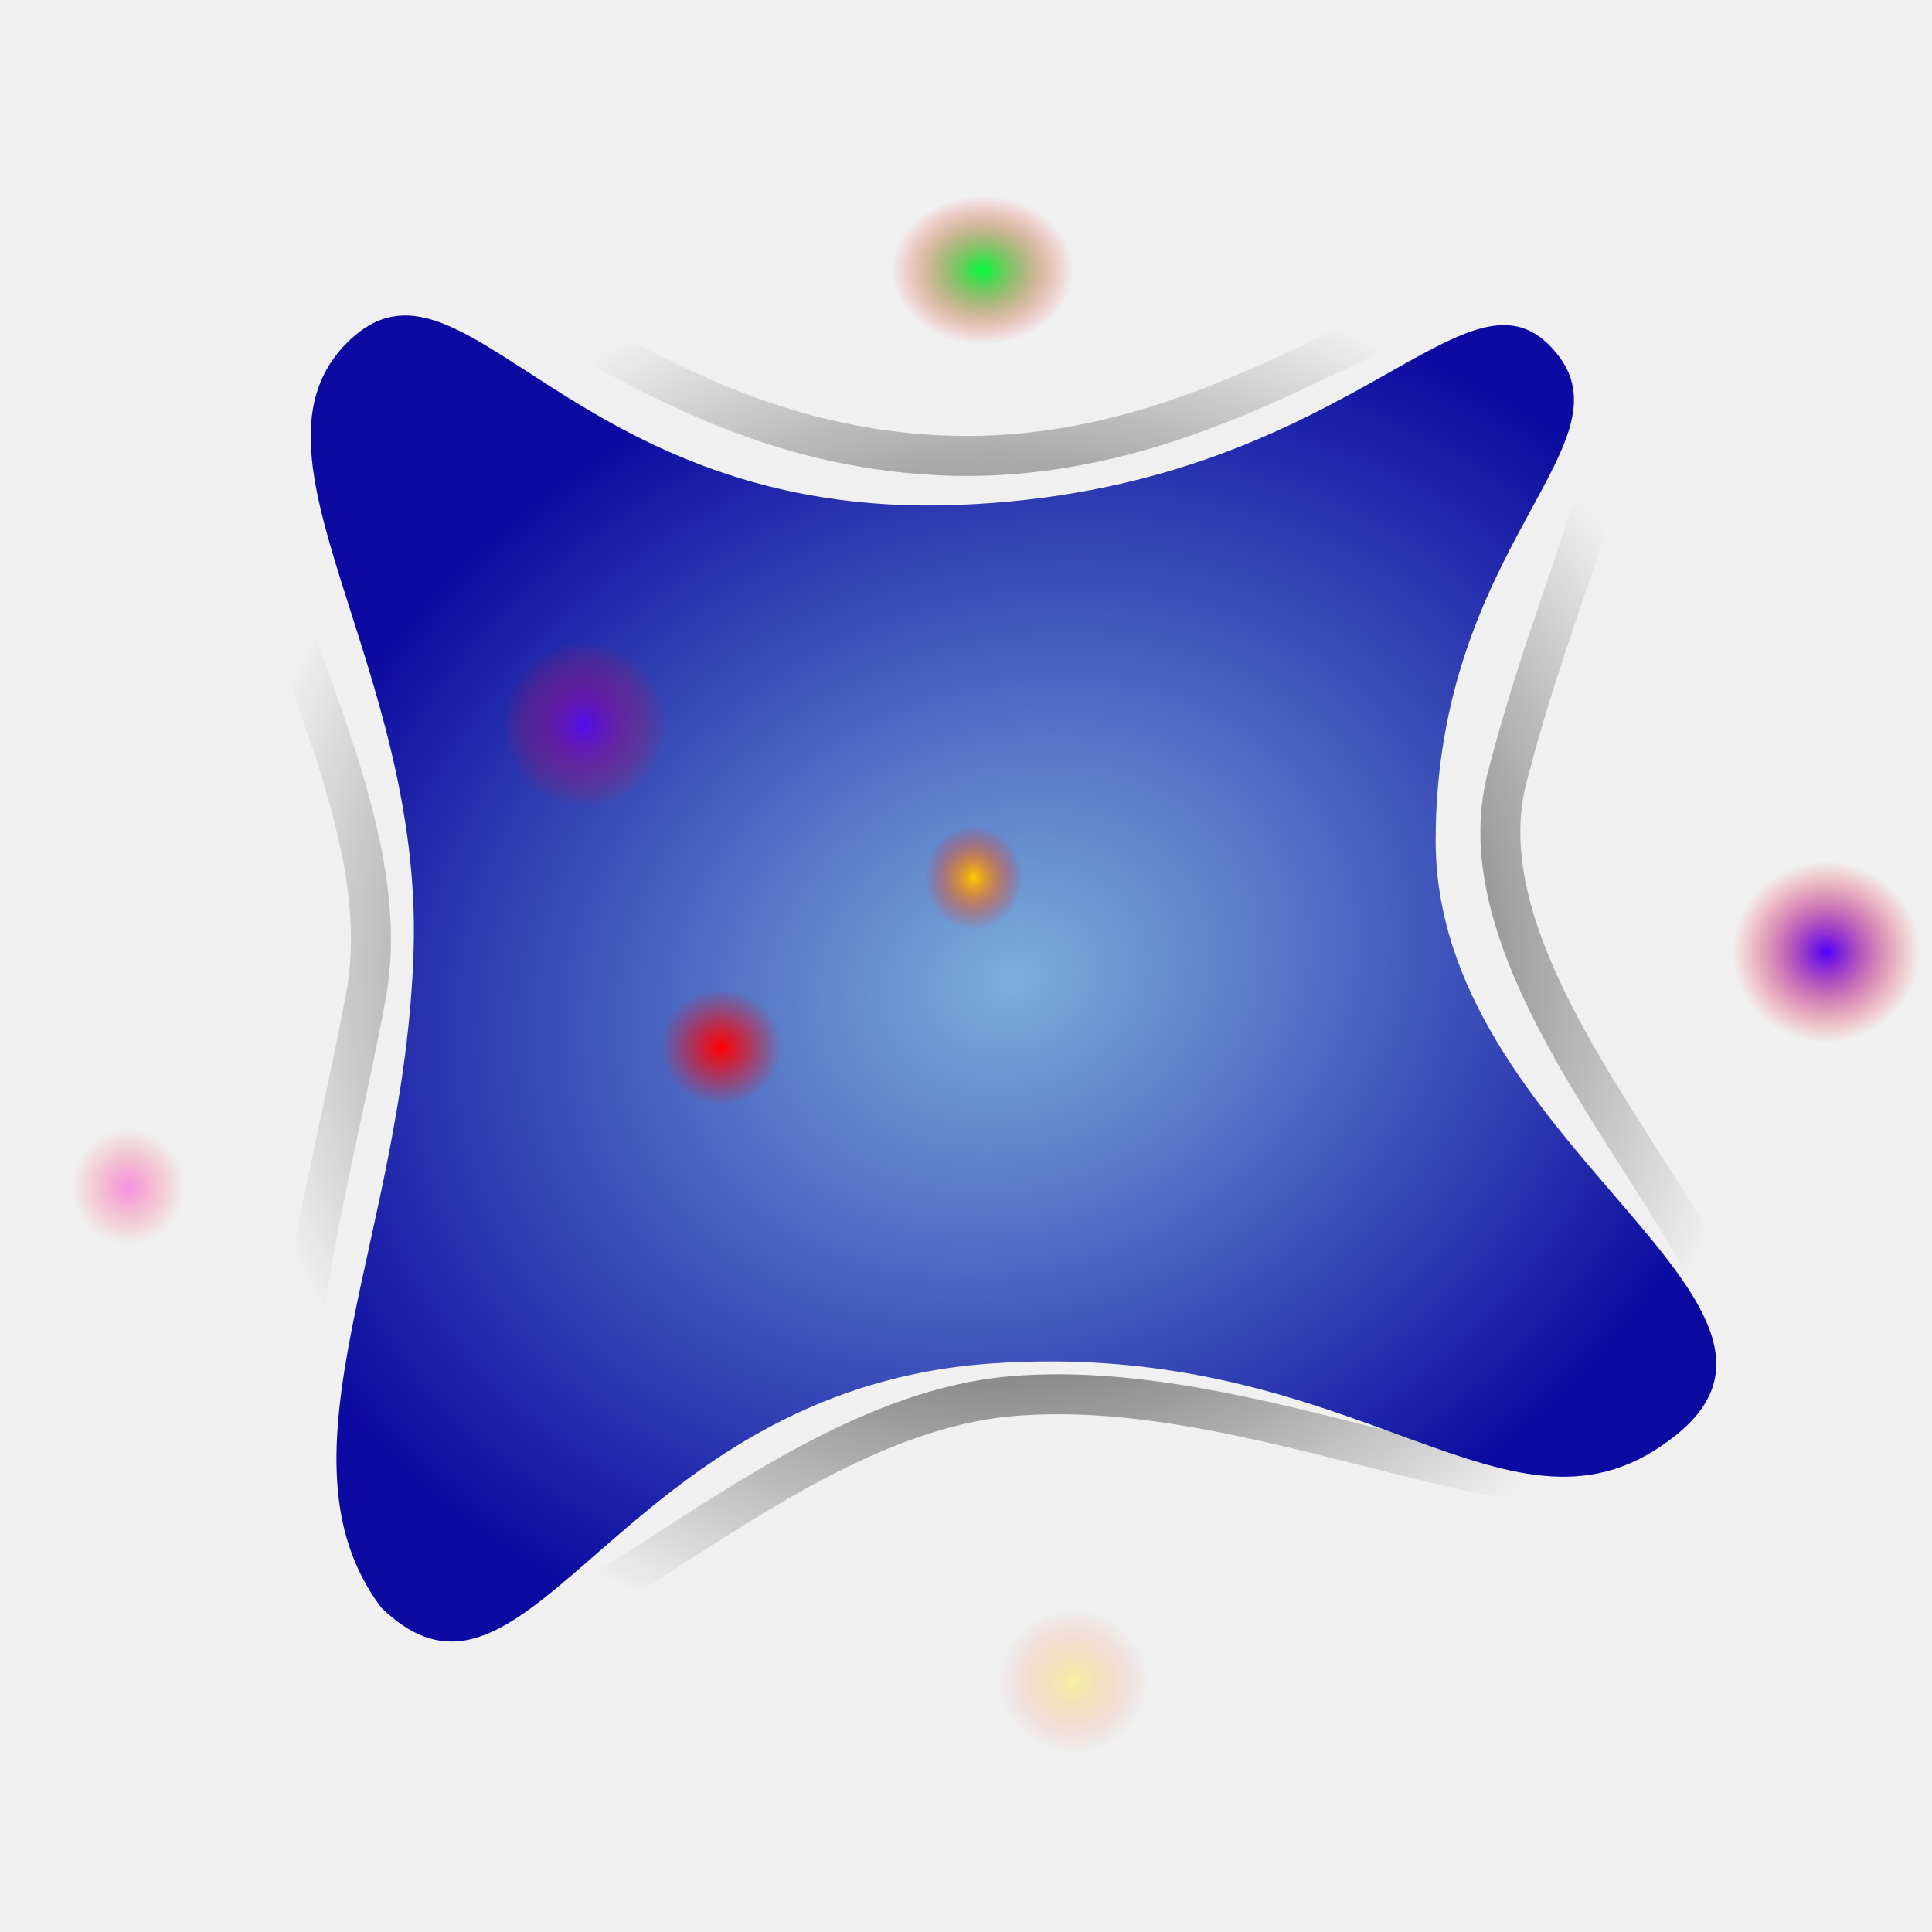
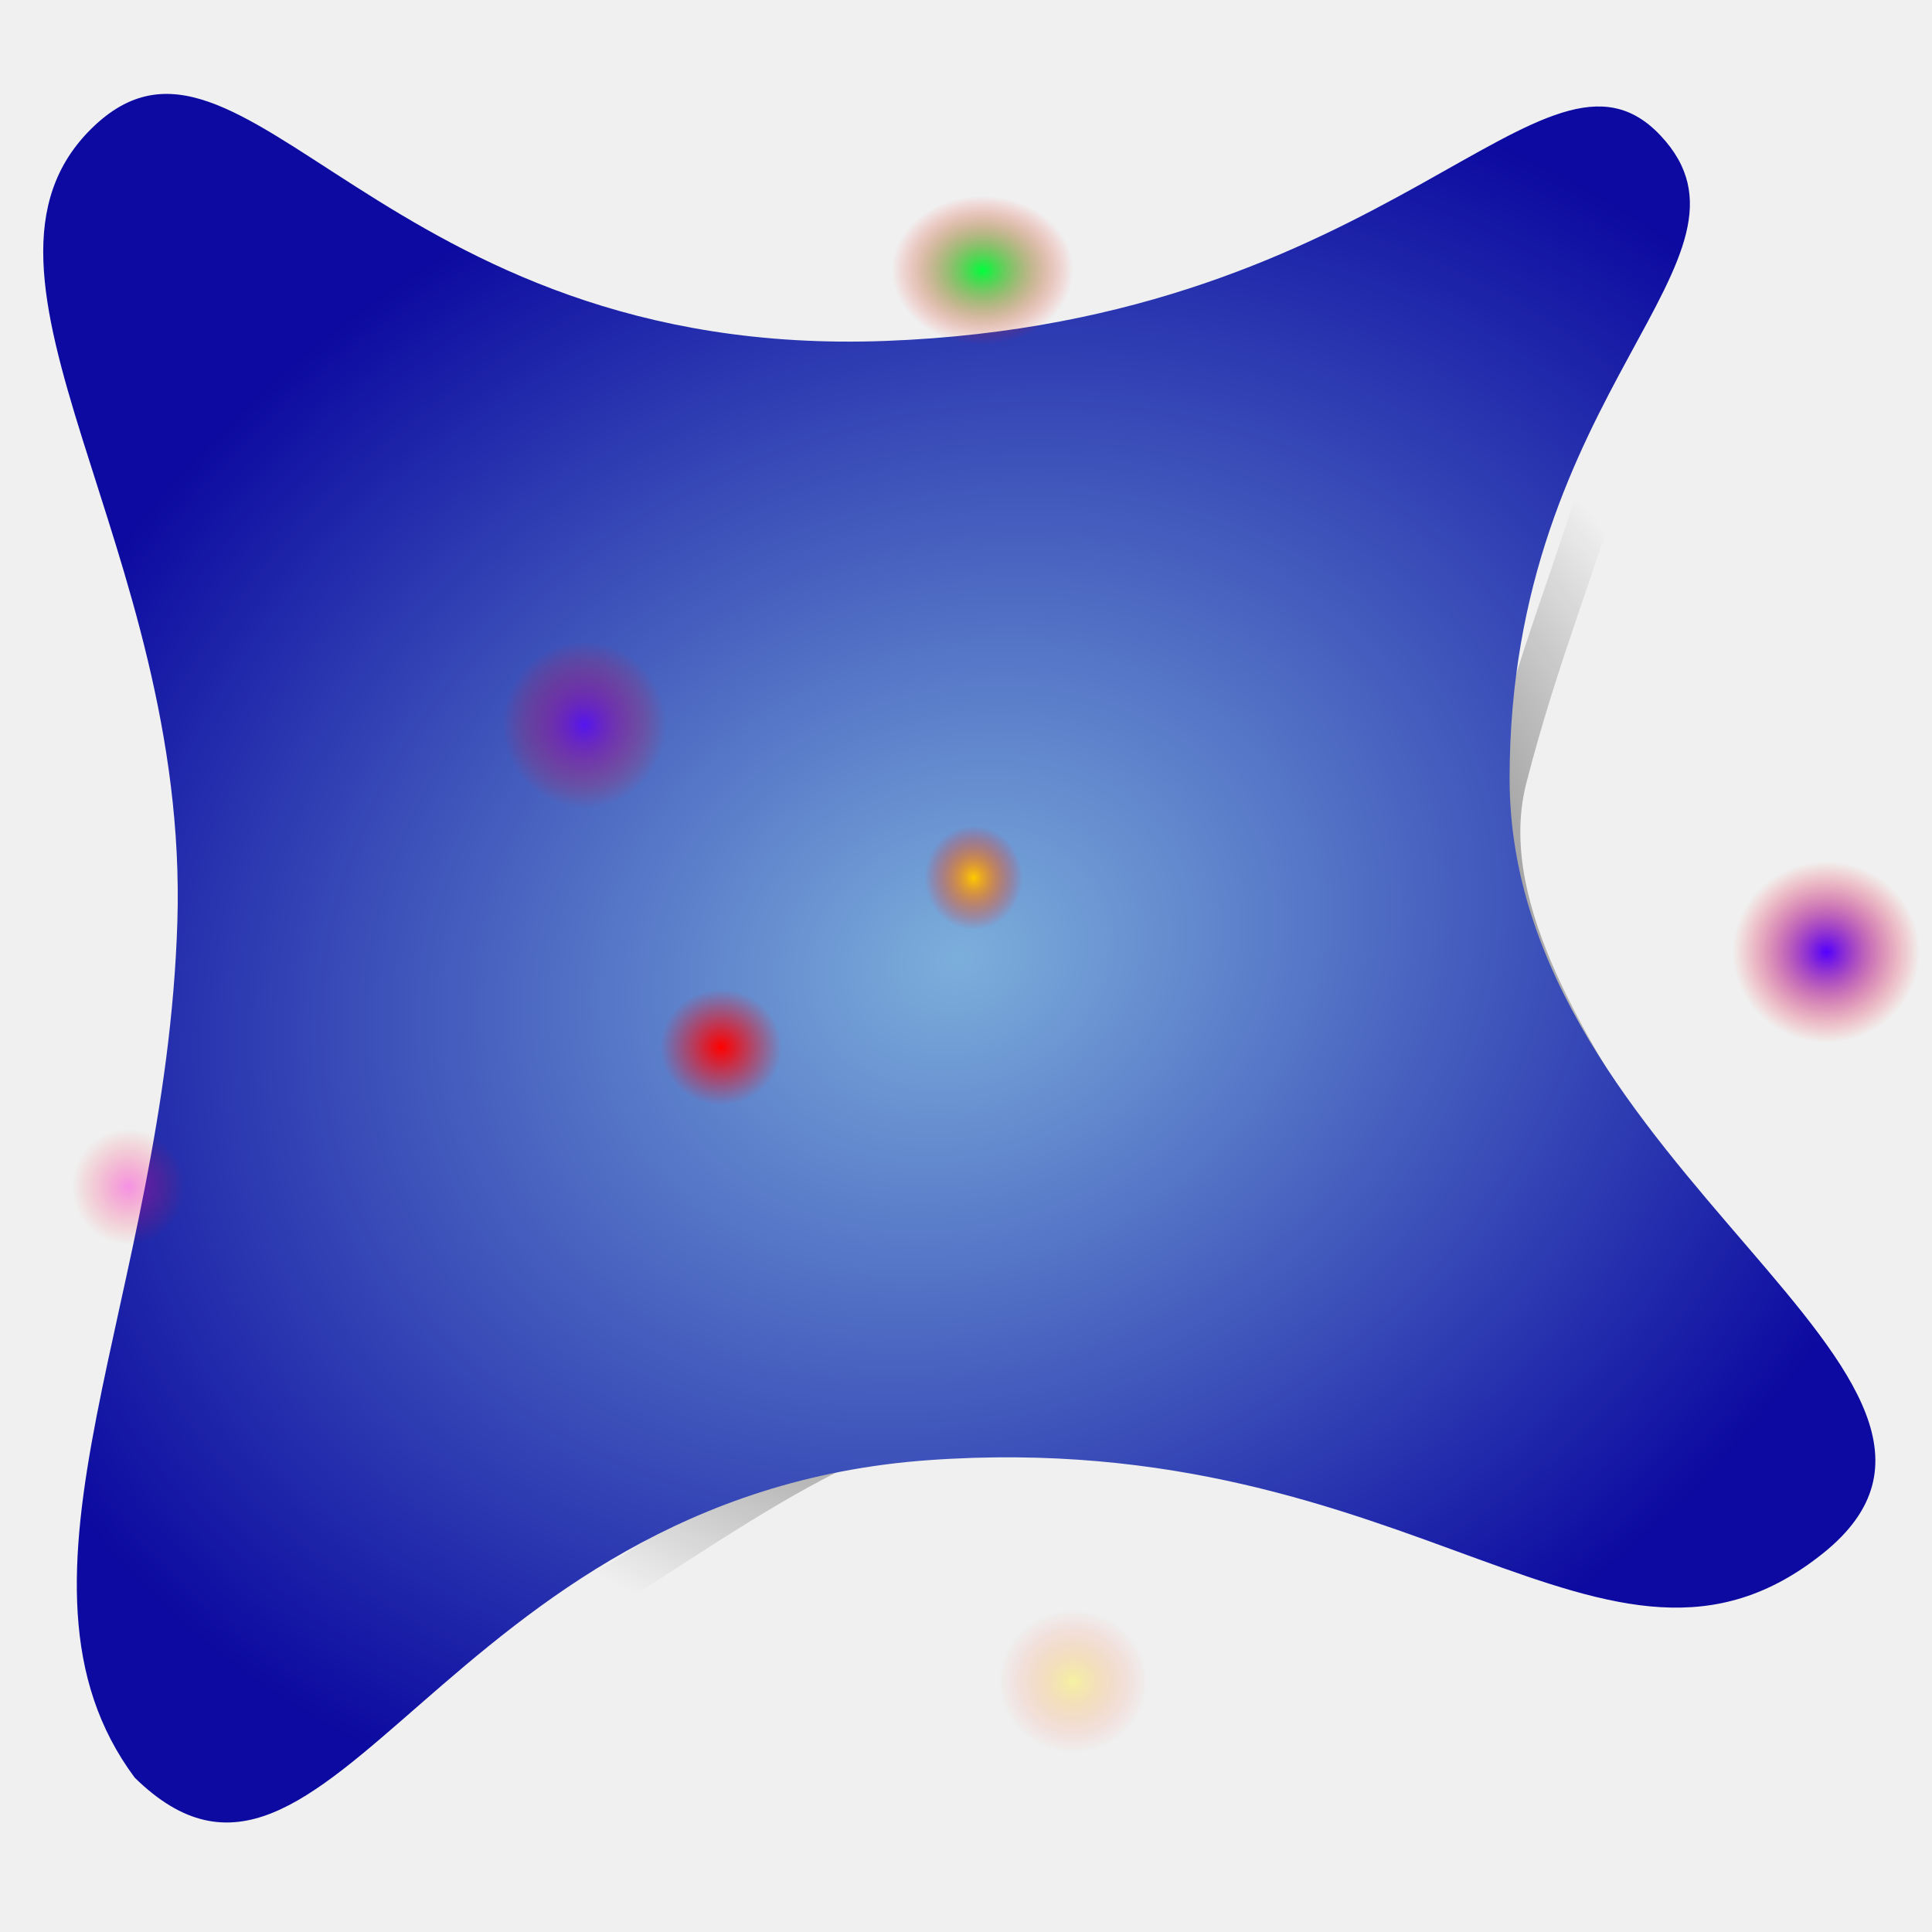
<svg xmlns="http://www.w3.org/2000/svg" xmlns:xlink="http://www.w3.org/1999/xlink" width="900px" height="900px" viewBox="0 0 900 900" version="1.1" xml:space="preserve" id="SVGRoot">
  <defs id="defs2">
    <linearGradient id="linearGradient85">
      <stop style="stop-color:#000000;stop-opacity:1;" offset="0" id="stop86" />
      <stop style="stop-color:#000000;stop-opacity:0;" offset="1" id="stop87" />
    </linearGradient>
    <linearGradient id="linearGradient78">
      <stop style="stop-color:#fff600;stop-opacity:0.325;" offset="0" id="stop77" />
      <stop style="stop-color:#ff0000;stop-opacity:0;" offset="1" id="stop78" />
    </linearGradient>
    <linearGradient id="linearGradient76">
      <stop style="stop-color:#5600ff;stop-opacity:0.777;" offset="0" id="stop75" />
      <stop style="stop-color:#ff0000;stop-opacity:0;" offset="1" id="stop76" />
    </linearGradient>
    <linearGradient id="linearGradient74">
      <stop style="stop-color:#ffcb00;stop-opacity:1;" offset="0" id="stop73" />
      <stop style="stop-color:#ff0000;stop-opacity:0;" offset="1" id="stop74" />
    </linearGradient>
    <linearGradient id="linearGradient72">
      <stop style="stop-color:#5200ff;stop-opacity:1;" offset="0" id="stop71" />
      <stop style="stop-color:#ff0000;stop-opacity:0;" offset="1" id="stop72" />
    </linearGradient>
    <linearGradient id="linearGradient70">
      <stop style="stop-color:#00ff3d;stop-opacity:1;" offset="0" id="stop69" />
      <stop style="stop-color:#ff0000;stop-opacity:0;" offset="1" id="stop70" />
    </linearGradient>
    <linearGradient id="linearGradient68">
      <stop style="stop-color:#ff00d4;stop-opacity:0.395;" offset="0" id="stop67" />
      <stop style="stop-color:#ff0000;stop-opacity:0;" offset="1" id="stop68" />
    </linearGradient>
    <linearGradient id="linearGradient59">
      <stop style="stop-color:#ff0000;stop-opacity:1;" offset="0" id="stop60" />
      <stop style="stop-color:#ff0000;stop-opacity:0;" offset="1" id="stop61" />
    </linearGradient>
    <linearGradient id="linearGradient17">
      <stop style="stop-color:#7caedb;stop-opacity:1;" offset="0.002" id="stop19" />
      <stop style="stop-color:#0c0aa0;stop-opacity:1;" offset="1" id="stop18" />
    </linearGradient>
-     <radialGradient xlink:href="#linearGradient17" id="radialGradient19" cx="470.527" cy="455.458" fx="470.527" fy="455.458" r="263.802" gradientTransform="matrix(1.32495,-0.5193982,0.4273286,1.090087,-345.9408,203.7346)" gradientUnits="userSpaceOnUse" />
+     <radialGradient xlink:href="#linearGradient17" id="radialGradient19" cx="470.527" cy="455.458" fx="470.527" fy="455.458" r="263.802" gradientTransform="matrix(1.727085,-0.6770404,0.5570268,1.420939,-619.4631,117.7574)" gradientUnits="userSpaceOnUse" />
    <radialGradient xlink:href="#linearGradient74" id="radialGradient61" cx="455.576" cy="417.658" fx="455.576" fy="417.658" r="18.401" gradientTransform="matrix(1.241008,0,0,1.31622,-111.8131,-140.8072)" gradientUnits="userSpaceOnUse" />
    <radialGradient xlink:href="#linearGradient59" id="radialGradient62" cx="360.781" cy="481.227" fx="360.781" fy="481.227" r="22.862" gradientTransform="matrix(1.241008,0,0,1.18047,-111.8131,-80.26207)" gradientUnits="userSpaceOnUse" />
    <radialGradient xlink:href="#linearGradient76" id="radialGradient63" cx="309.48" cy="360.223" fx="309.48" fy="360.223" r="30.669" gradientTransform="matrix(1.241008,0,0,1.263571,-111.8131,-117.5221)" gradientUnits="userSpaceOnUse" />
    <radialGradient xlink:href="#linearGradient70" id="radialGradient64" cx="458.922" cy="189.591" fx="458.922" fy="189.591" r="34.015" gradientTransform="matrix(1.241008,0,0,1.017219,-111.8131,-66.96583)" gradientUnits="userSpaceOnUse" />
    <radialGradient xlink:href="#linearGradient72" id="radialGradient65" cx="775.651" cy="445.539" fx="775.651" fy="445.539" r="35.13" gradientTransform="matrix(1.241008,0,0,1.20161,-111.8131,-91.84115)" gradientUnits="userSpaceOnUse" />
    <radialGradient xlink:href="#linearGradient78" id="radialGradient66" cx="492.937" cy="719.331" fx="492.937" fy="719.331" r="27.881" gradientTransform="matrix(1.241008,0,0,1.191367,-111.8131,-73.68627)" gradientUnits="userSpaceOnUse" />
    <radialGradient xlink:href="#linearGradient68" id="radialGradient67" cx="134.944" cy="562.639" fx="134.944" fy="562.639" r="21.19" gradientTransform="matrix(1.241008,0,0,1.273665,-107.6611,-163.7534)" gradientUnits="userSpaceOnUse" />
    <radialGradient xlink:href="#linearGradient85" id="radialGradient87" cx="463.737" cy="450.304" fx="463.737" fy="450.304" r="289.258" gradientTransform="matrix(1.241008,0,0,1.147589,-111.8131,-67.32733)" gradientUnits="userSpaceOnUse" />
  </defs>
  <style type="text/css" id="style1">
g.prefab path {
  vector-effect:non-scaling-stroke;
  -inkscape-stroke:hairline;
  fill: none;
  fill-opacity: 1;
  stroke-opacity: 1;
  stroke: #00349c;
}
</style>
  <g style="display:none;fill:#ffffff;stroke:#000000;stroke-width:2" class="prefab" id="g2">
    <path d="M 454.888,17.711 883.459,446.282 454.888,874.854 26.316,446.282 Z m 0,0 L 26.316,446.282 97.745,517.711 526.316,89.14 Z M 597.745,160.568 169.173,589.14 240.602,660.568 669.173,231.997 Z M 740.602,303.425 312.03,731.997 383.459,803.425 812.03,374.854 Z M 26.316,446.282 454.888,17.711 883.459,446.282 454.888,874.854 Z m 0,0 428.571,428.571 71.429,-71.429 L 97.745,374.854 Z M 169.173,303.425 597.745,731.997 669.173,660.568 240.602,231.997 Z M 312.03,160.568 740.602,589.14 812.03,517.711 383.459,89.14 Z M 452.922,446.282 H 883.459 L 454.888,874.854 Z m -426.606,0 428.571,-428.571 v 428.571 z" id="path1" />
    <path d="M 454.888,143.238 A 303.046,303.046 0 0 0 151.843,446.282 303.046,303.046 0 0 0 454.888,749.327 303.046,303.046 0 0 0 757.932,446.282 303.046,303.046 0 0 0 454.888,143.238 Z m 0,101.014 A 202.03,202.03 0 0 1 656.919,446.282 202.03,202.03 0 0 1 454.888,648.314 202.03,202.03 0 0 1 252.856,446.282 202.03,202.03 0 0 1 454.888,244.251 Z m 0,101.016 A 101.015,101.015 0 0 0 353.872,446.282 101.015,101.015 0 0 0 454.888,547.298 101.015,101.015 0 0 0 555.903,446.282 101.015,101.015 0 0 0 454.888,345.267 Z" id="path2" />
  </g>
  <path style="fill:none;stroke:url(#radialGradient87);stroke-width:18.615;stroke-linecap:round;stroke-linejoin:round;stroke-dasharray:none" d="m 168.722,756.312 c 59.513,66.433 176.193,-94.805 302.139,-105.877 125.946,-11.072 271.367,81.561 330.782,23.528 C 861.155,615.834 672.928,476.048 701.993,362.558 731.057,249.068 779.498,175.715 735.209,142.498 678.817,100.204 582.967,222.771 430.724,211.699 278.481,200.627 220.352,80.217 138.695,146.65 c -76.971,62.62 52.593,204.835 31.833,316.941 -20.76,112.106 -61.319,229.055 -1.806,292.72 z" id="path3" />
-   <path style="fill:url(#radialGradient19);fill-rule:nonzero;stroke:none;stroke-width:3.847;stroke-linecap:round;stroke-linejoin:round" d="m 177.448,748.7 c 69.201,67.817 109.338,-101.034 283.725,-113.49 174.387,-12.456 242.204,95.498 319.709,33.217 C 858.387,606.146 668.776,531.409 668.776,391.622 c 0,-139.786 95.498,-185.459 53.977,-229.748 -41.521,-44.289 -95.498,66.433 -276.805,73.353 -181.307,6.92 -229.748,-128.714 -283.725,-76.121 -53.977,52.593 34.601,149.475 30.449,283.725 -4.152,134.25 -67.817,235.284 -15.224,305.869 z" id="path4" />
+   <path style="fill:url(#radialGradient19);fill-rule:nonzero;stroke:none;stroke-width:5.015;stroke-linecap:round;stroke-linejoin:round" d="M 62.779,828.125 C 152.983,916.525 205.302,696.427 432.617,680.19 659.931,663.953 748.332,804.672 849.361,723.488 950.39,642.304 703.23,544.884 703.23,362.671 c 0,-182.213 124.482,-241.748 70.359,-299.478 C 719.466,5.461 649.107,149.788 412.772,158.809 176.436,167.829 113.293,-8.971 42.934,59.584 -27.426,128.139 88.036,254.425 82.624,429.422 77.211,604.418 -5.777,736.117 62.779,828.125 Z" id="path4" />
  <ellipse style="fill:url(#radialGradient67);fill-rule:nonzero;stroke:none;stroke-width:3.847;stroke-linecap:round;stroke-linejoin:round" id="path19" cx="59.806" cy="552.861" rx="26.296" ry="26.988" />
  <ellipse style="fill:url(#radialGradient66);fill-opacity:1;fill-rule:nonzero;stroke:none;stroke-width:3.847;stroke-linecap:round;stroke-linejoin:round" id="path20" cx="499.925" cy="783.301" rx="34.601" ry="33.217" />
  <ellipse style="fill:url(#radialGradient64);fill-rule:nonzero;stroke:none;stroke-width:3.847;stroke-linecap:round;stroke-linejoin:round" id="path21" cx="457.712" cy="125.89" rx="42.213" ry="34.601" />
  <ellipse style="fill:url(#radialGradient63);fill-rule:nonzero;stroke:none;stroke-width:3.847;stroke-linecap:round;stroke-linejoin:round" id="path22" cx="272.253" cy="337.645" rx="38.061" ry="38.753" />
  <ellipse style="fill:url(#radialGradient62);fill-rule:nonzero;stroke:none;stroke-width:3.847;stroke-linecap:round;stroke-linejoin:round" id="path23" cx="335.918" cy="487.812" rx="28.372" ry="26.988" />
  <ellipse style="fill:url(#radialGradient61);fill-rule:nonzero;stroke:none;stroke-width:3.847;stroke-linecap:round;stroke-linejoin:round" id="path24" cx="453.56" cy="408.923" rx="22.836" ry="24.22" />
  <ellipse style="fill:url(#radialGradient65);fill-rule:nonzero;stroke:none;stroke-width:3.847;stroke-linecap:round;stroke-linejoin:round" id="path25" cx="850.775" cy="443.523" rx="43.597" ry="42.213" />
</svg>
